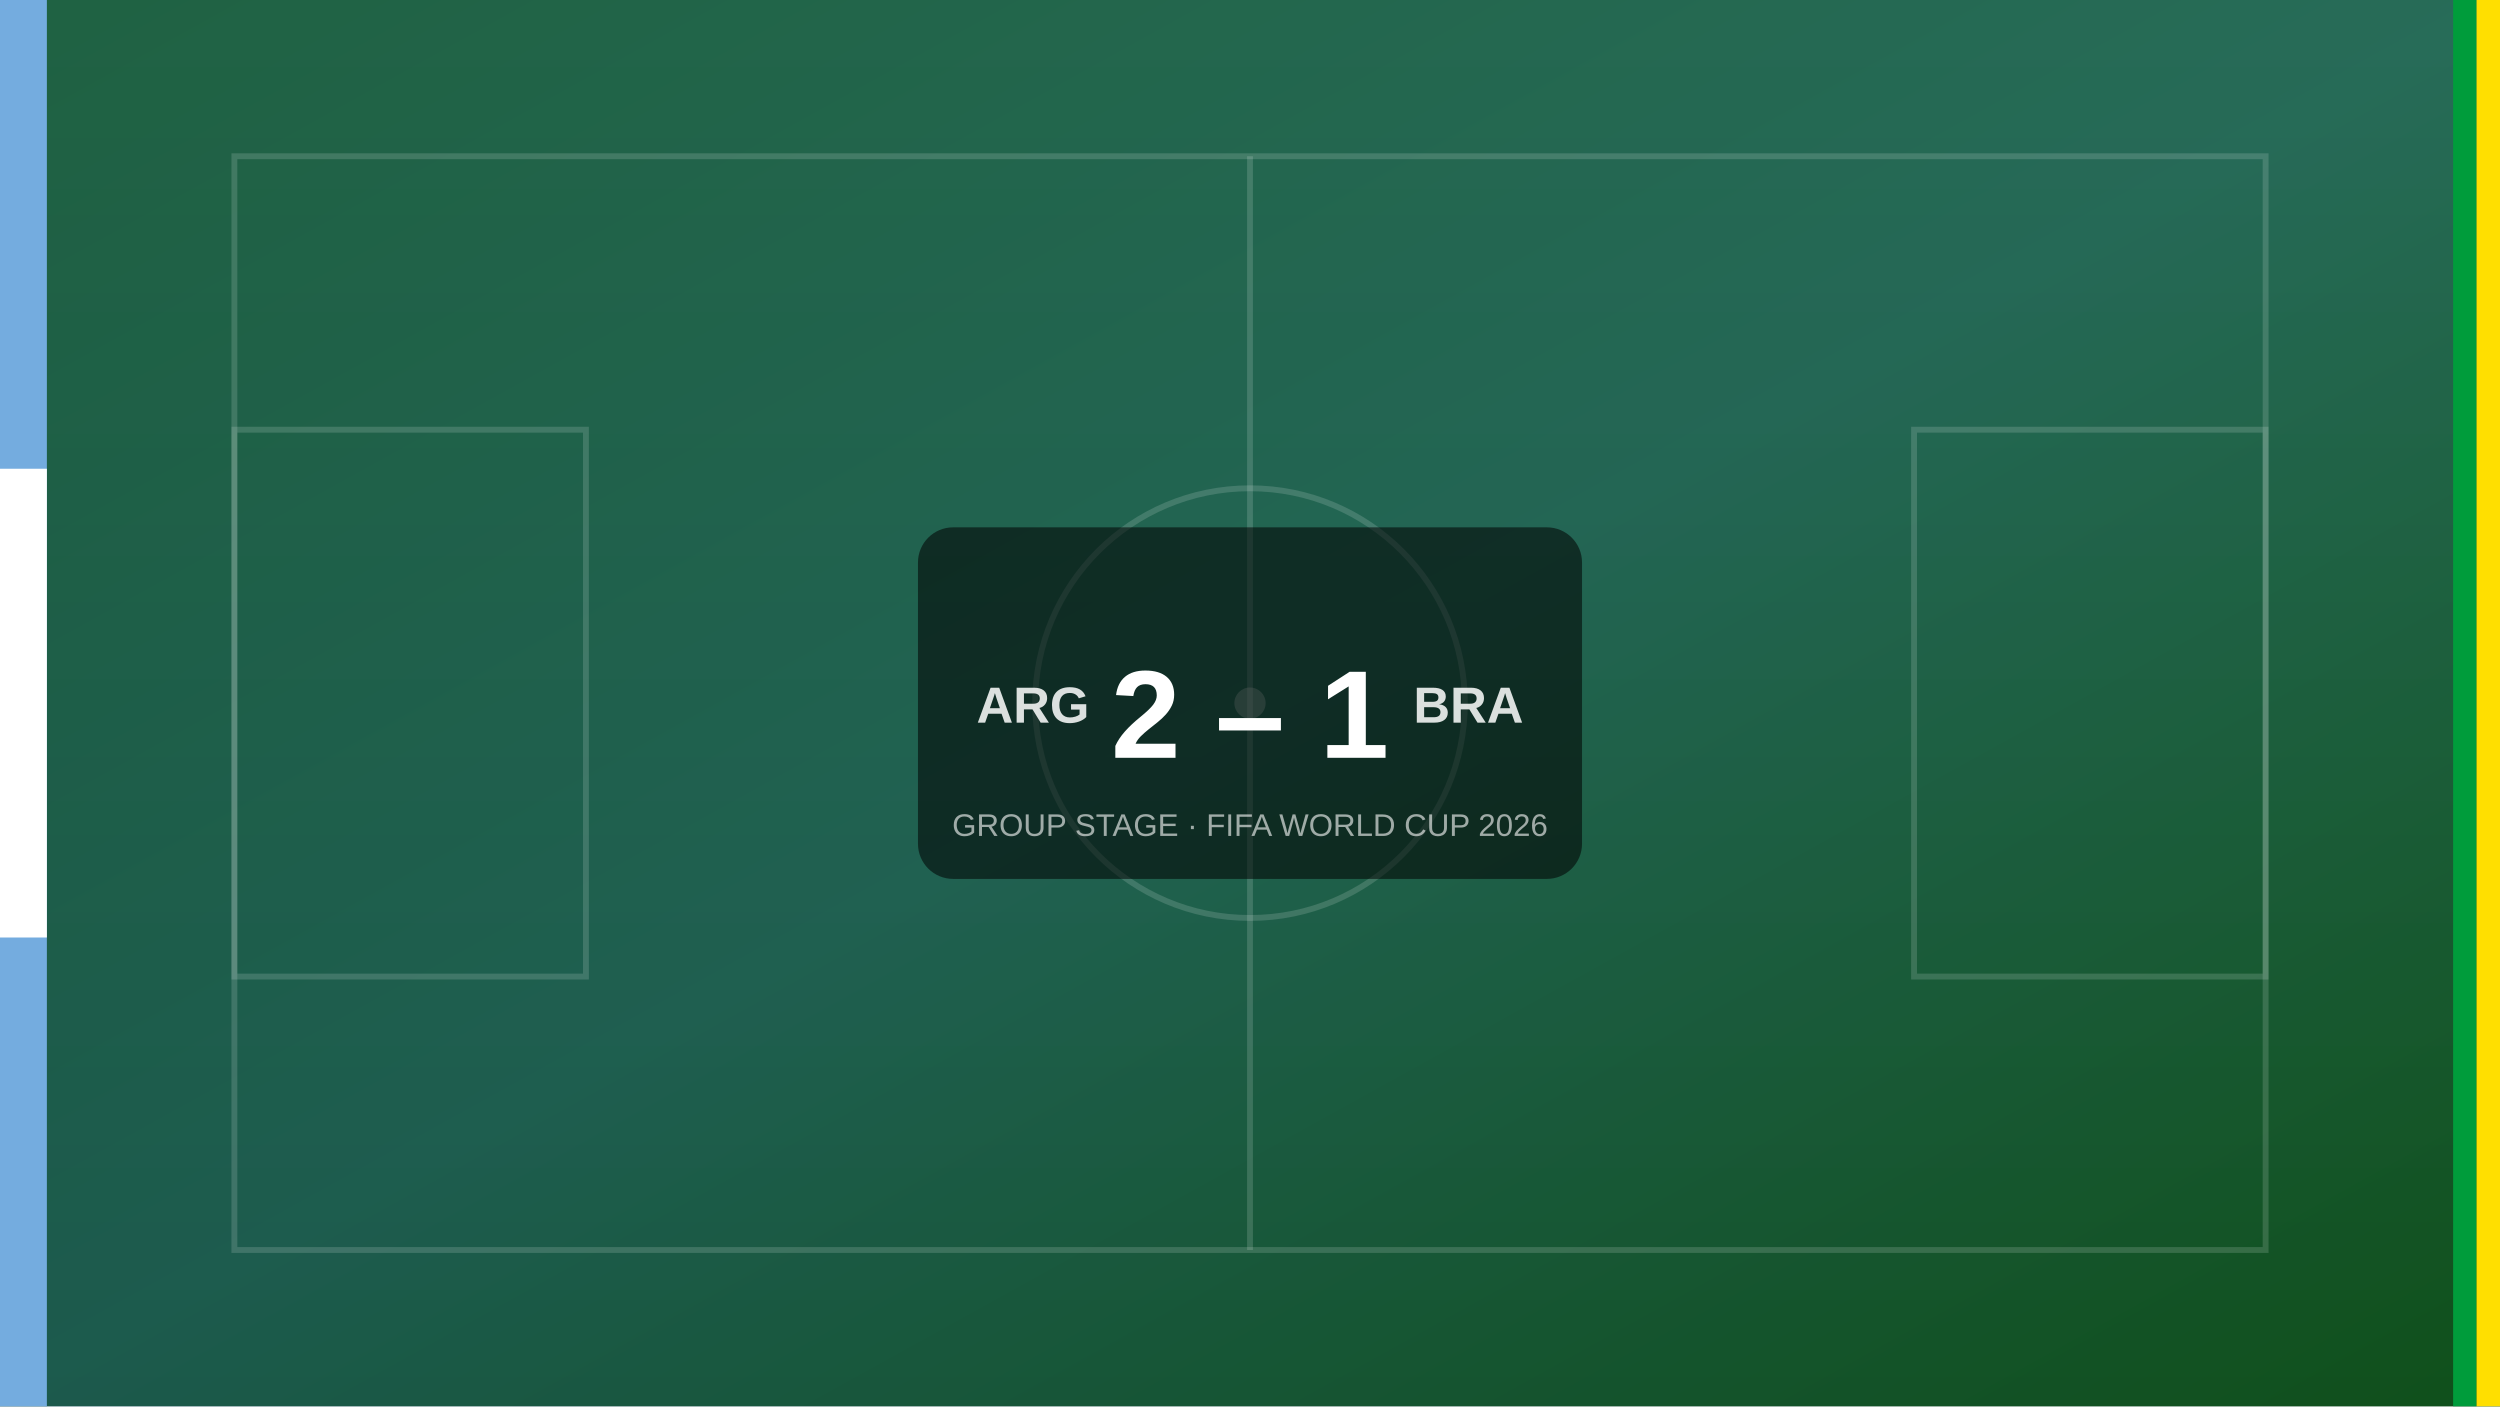
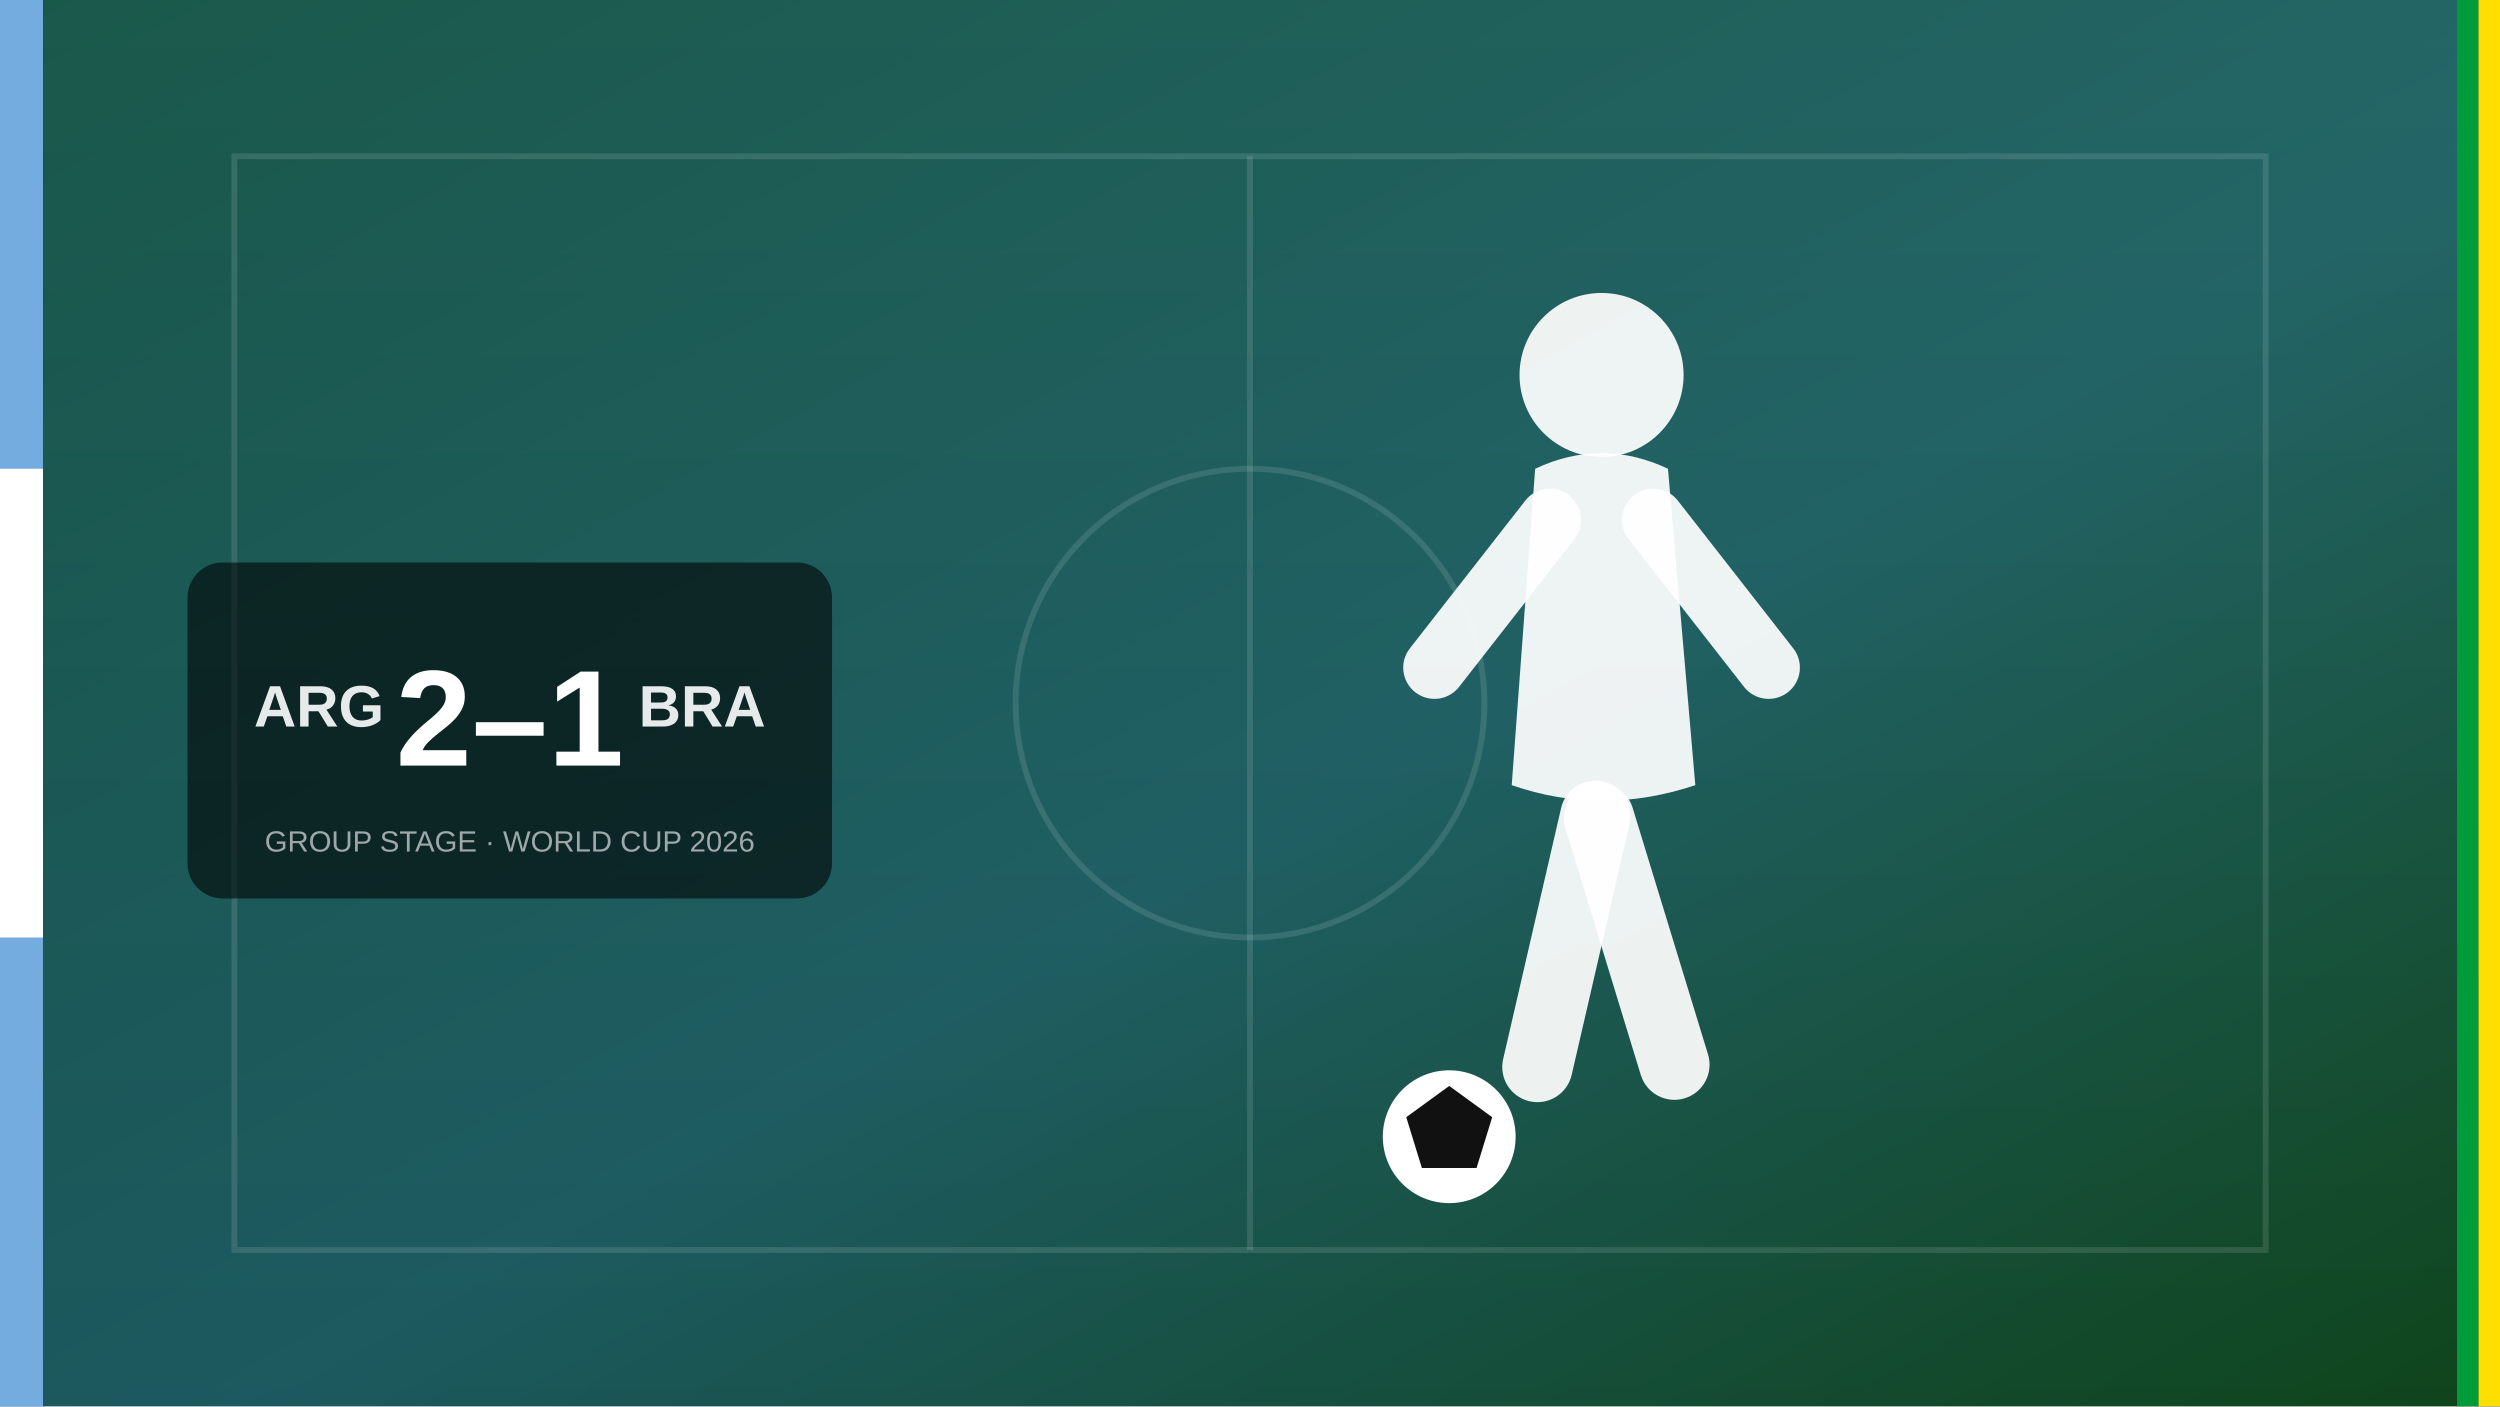
<svg xmlns="http://www.w3.org/2000/svg" viewBox="0 0 1280 720">
  <defs>
    <linearGradient id="bg" x1="0%" y1="0%" x2="100%" y2="100%">
      <stop offset="0%" style="stop-color:#0a3d62;stop-opacity:1" />
-       <stop offset="50%" style="stop-color:#1e5799;stop-opacity:1" />
-       <stop offset="100%" style="stop-color:#003d1a;stop-opacity:1" />
+       <stop offset="55%" style="stop-color:#1e5799;stop-opacity:1" />
+       <stop offset="100%" style="stop-color:#06301a;stop-opacity:1" />
    </linearGradient>
    <linearGradient id="pitch" x1="0%" y1="0%" x2="0%" y2="100%">
-       <stop offset="0%" style="stop-color:#2d7a2d;stop-opacity:0.6" />
-       <stop offset="100%" style="stop-color:#1a5c1a;stop-opacity:0.6" />
+       <stop offset="0%" style="stop-color:#2d7a2d;stop-opacity:0.45" />
+       <stop offset="100%" style="stop-color:#1a5c1a;stop-opacity:0.45" />
    </linearGradient>
  </defs>
  <rect width="1280" height="720" fill="url(#bg)" />
  <rect width="1280" height="720" fill="url(#pitch)" />
-   <rect x="120" y="80" width="1040" height="560" fill="none" stroke="rgba(255,255,255,0.15)" stroke-width="3" />
-   <line x1="640" y1="80" x2="640" y2="640" stroke="rgba(255,255,255,0.15)" stroke-width="3" />
-   <circle cx="640" cy="360" r="110" fill="none" stroke="rgba(255,255,255,0.15)" stroke-width="3" />
-   <circle cx="640" cy="360" r="8" fill="rgba(255,255,255,0.25)" />
-   <rect x="120" y="220" width="180" height="280" fill="none" stroke="rgba(255,255,255,0.15)" stroke-width="3" />
-   <rect x="980" y="220" width="180" height="280" fill="none" stroke="rgba(255,255,255,0.15)" stroke-width="3" />
-   <rect x="0" y="0" width="24" height="720" fill="#74ACDF" />
-   <rect x="0" y="240" width="24" height="240" fill="#fff" />
-   <rect x="1256" y="0" width="12" height="720" fill="#009c3b" />
-   <rect x="1268" y="0" width="12" height="720" fill="#ffdf00" />
-   <rect x="470" y="270" width="340" height="180" rx="18" fill="rgba(0,0,0,0.55)" />
-   <text x="500" y="370" font-family="Arial Black,Arial" font-weight="900" font-size="26" fill="rgba(255,255,255,0.85)" text-anchor="start">ARG</text>
-   <text x="640" y="388" font-family="Arial Black,Arial" font-weight="900" font-size="64" fill="#ffffff" text-anchor="middle">2 – 1</text>
-   <text x="780" y="370" font-family="Arial Black,Arial" font-weight="900" font-size="26" fill="rgba(255,255,255,0.85)" text-anchor="end">BRA</text>
-   <text x="640" y="428" font-family="Arial,sans-serif" font-size="16" fill="rgba(255,255,255,0.6)" text-anchor="middle">GROUP STAGE · FIFA WORLD CUP 2026</text>
+   <rect x="120" y="80" width="1040" height="560" fill="none" stroke="rgba(255,255,255,0.12)" stroke-width="3" />
+   <line x1="640" y1="80" x2="640" y2="640" stroke="rgba(255,255,255,0.12)" stroke-width="3" />
+   <circle cx="640" cy="360" r="120" fill="none" stroke="rgba(255,255,255,0.12)" stroke-width="3" />
+   <rect x="0" y="0" width="22" height="720" fill="#74ACDF" />
+   <rect x="0" y="240" width="22" height="240" fill="#fff" />
+   <rect x="1258" y="0" width="11" height="720" fill="#009c3b" />
+   <rect x="1269" y="0" width="11" height="720" fill="#ffdf00" />
+   <g transform="translate(760,140)" fill="#ffffff" fill-opacity="0.92">
+     <circle cx="60" cy="52" r="42" />
+     <path d="M26 100 Q60 84 94 100 L108 262 Q60 278 14 262 Z" />
+     <rect x="-12" y="100" width="32" height="128" rx="16" transform="rotate(38 4 164)" />
+     <rect x="100" y="100" width="32" height="128" rx="16" transform="rotate(-38 116 164)" />
+     <rect x="24" y="258" width="36" height="168" rx="18" transform="rotate(13 42 342)" />
+     <rect x="60" y="258" width="36" height="168" rx="18" transform="rotate(-17 78 342)" />
+   </g>
+   <circle cx="742" cy="582" r="34" fill="#ffffff" />
+   <path d="M742 556 l22 16 -8 26 -28 0 -8 -26 z" fill="#111" />
+   <rect x="96" y="288" width="330" height="172" rx="18" fill="rgba(0,0,0,0.58)" />
+   <text x="130" y="372" font-family="Arial Black,Arial" font-weight="900" font-size="30" fill="rgba(255,255,255,0.9)" text-anchor="start">ARG</text>
+   <text x="261" y="392" font-family="Arial Black,Arial" font-weight="900" font-size="70" fill="#ffffff" text-anchor="middle">2–1</text>
+   <text x="392" y="372" font-family="Arial Black,Arial" font-weight="900" font-size="30" fill="rgba(255,255,255,0.9)" text-anchor="end">BRA</text>
+   <text x="261" y="436" font-family="Arial,sans-serif" font-size="15" fill="rgba(255,255,255,0.6)" text-anchor="middle">GROUP STAGE · WORLD CUP 2026</text>
</svg>
